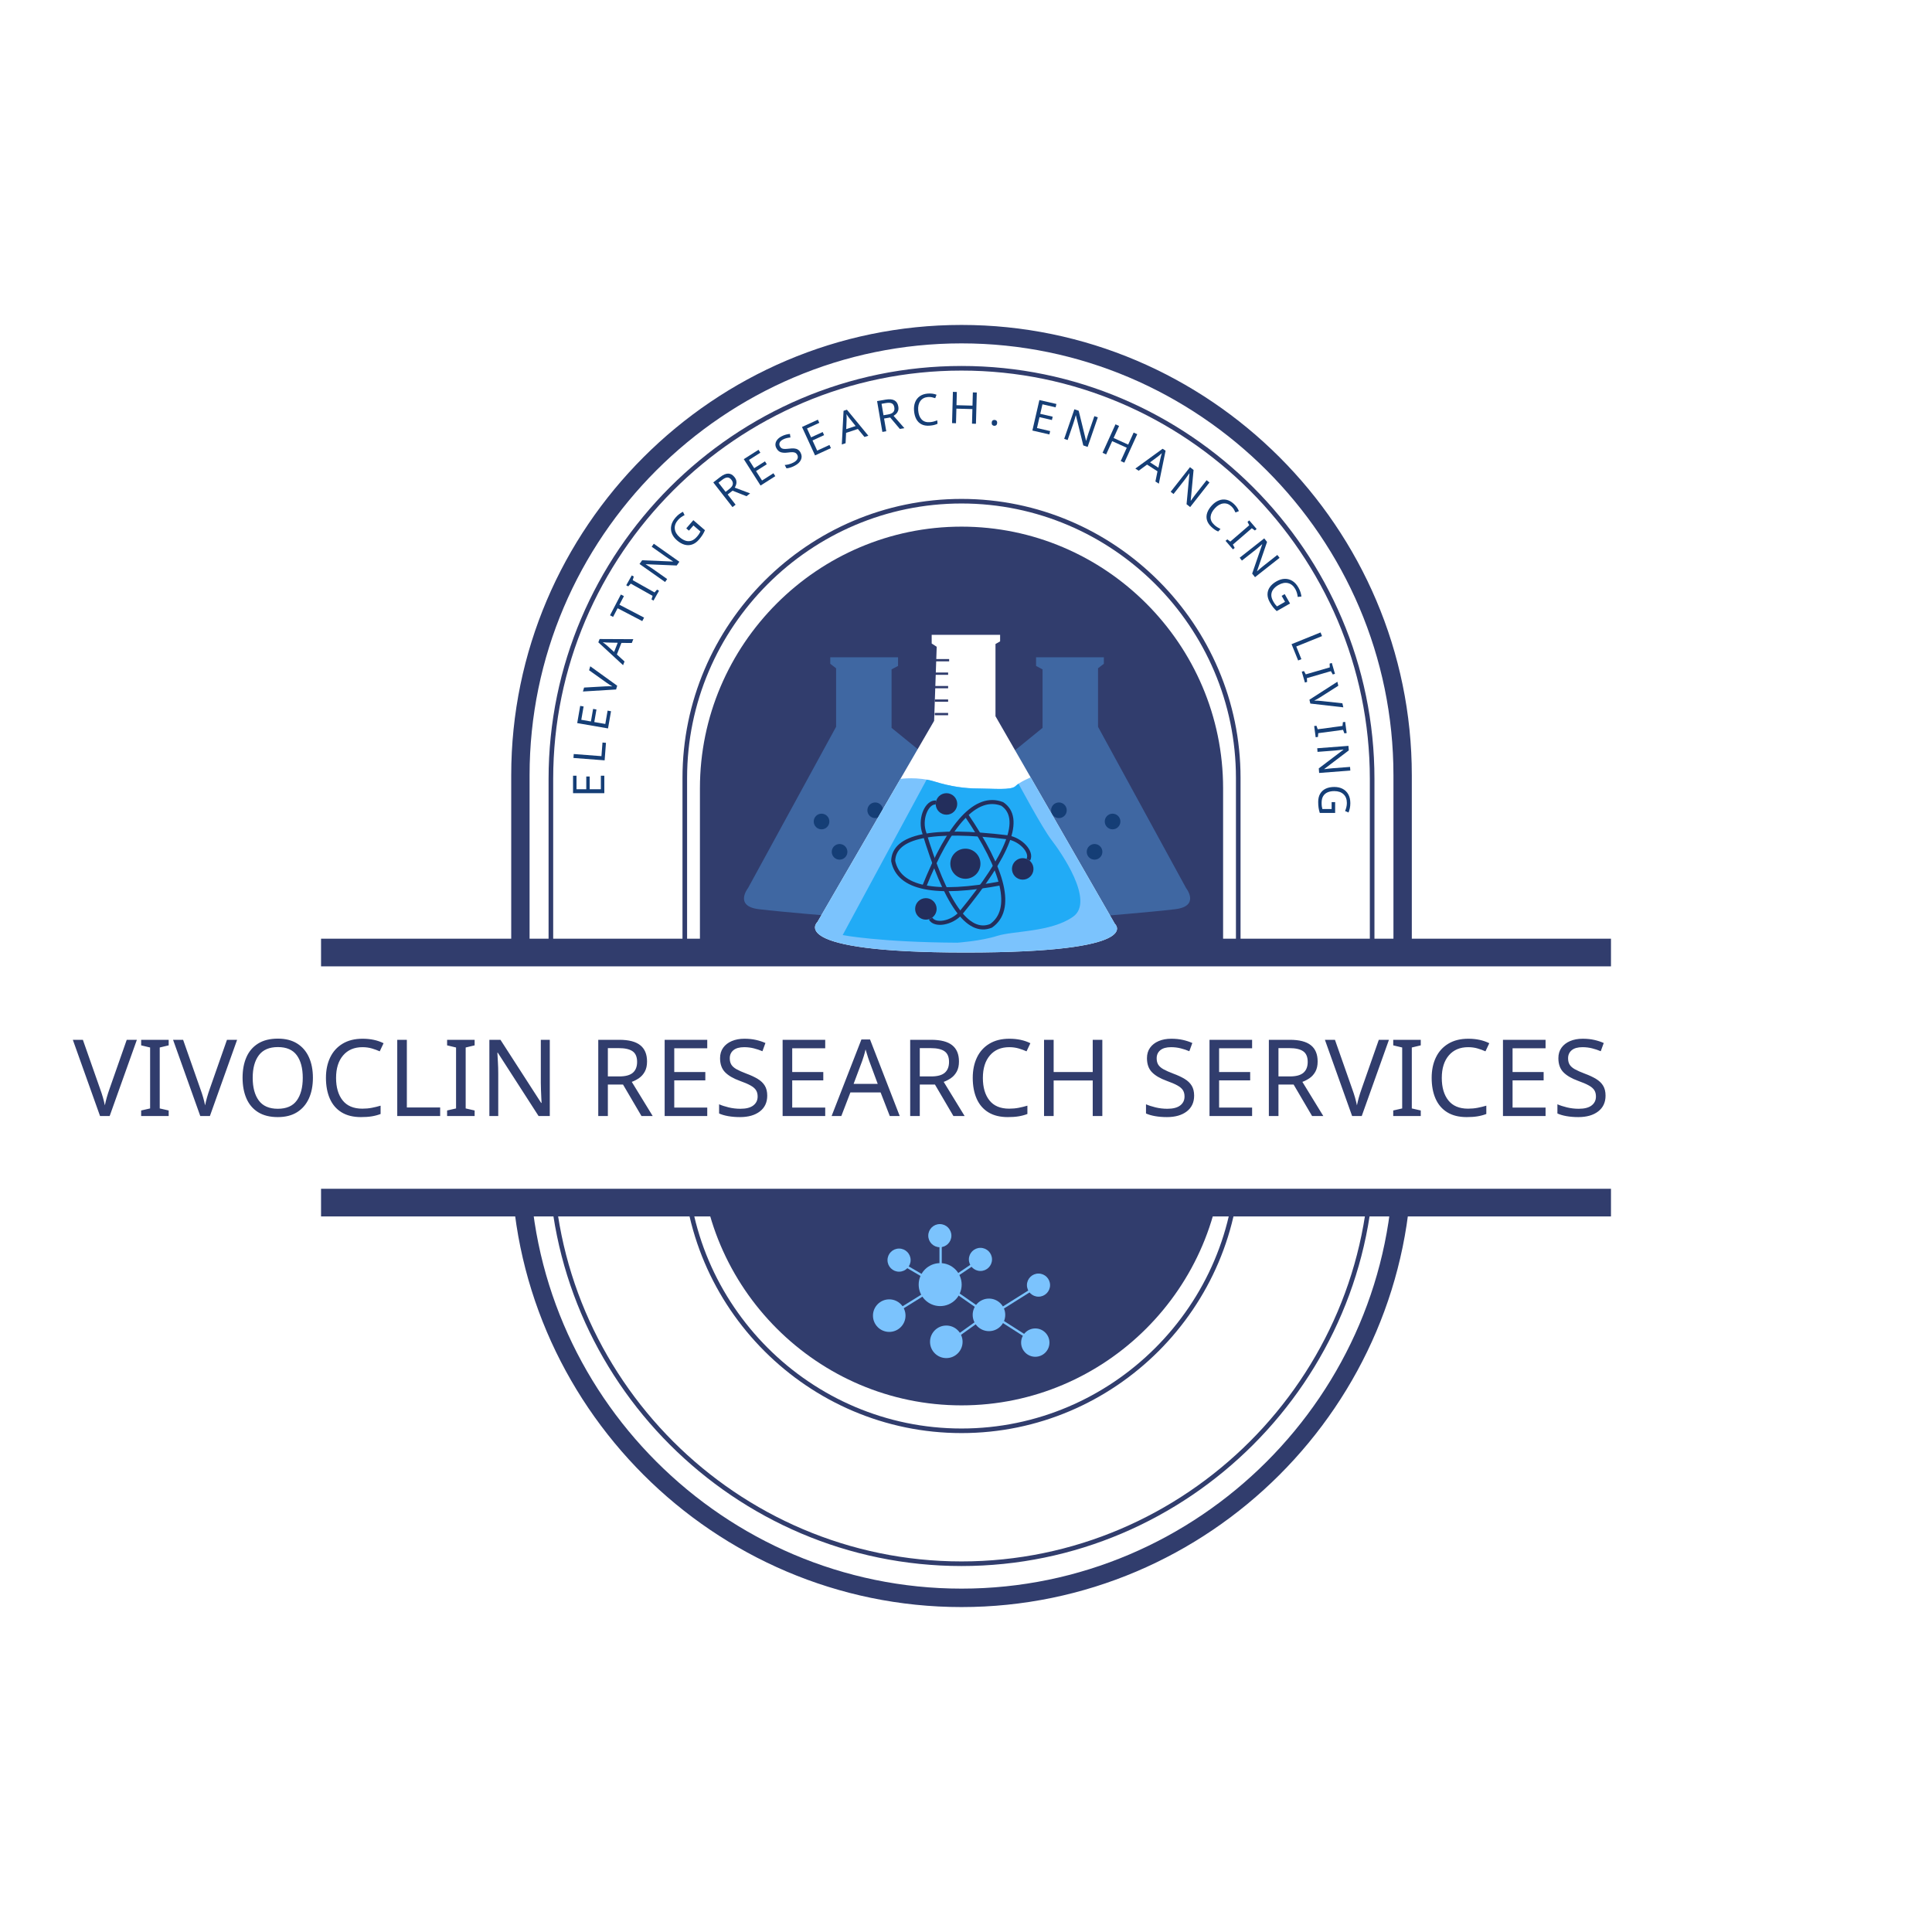
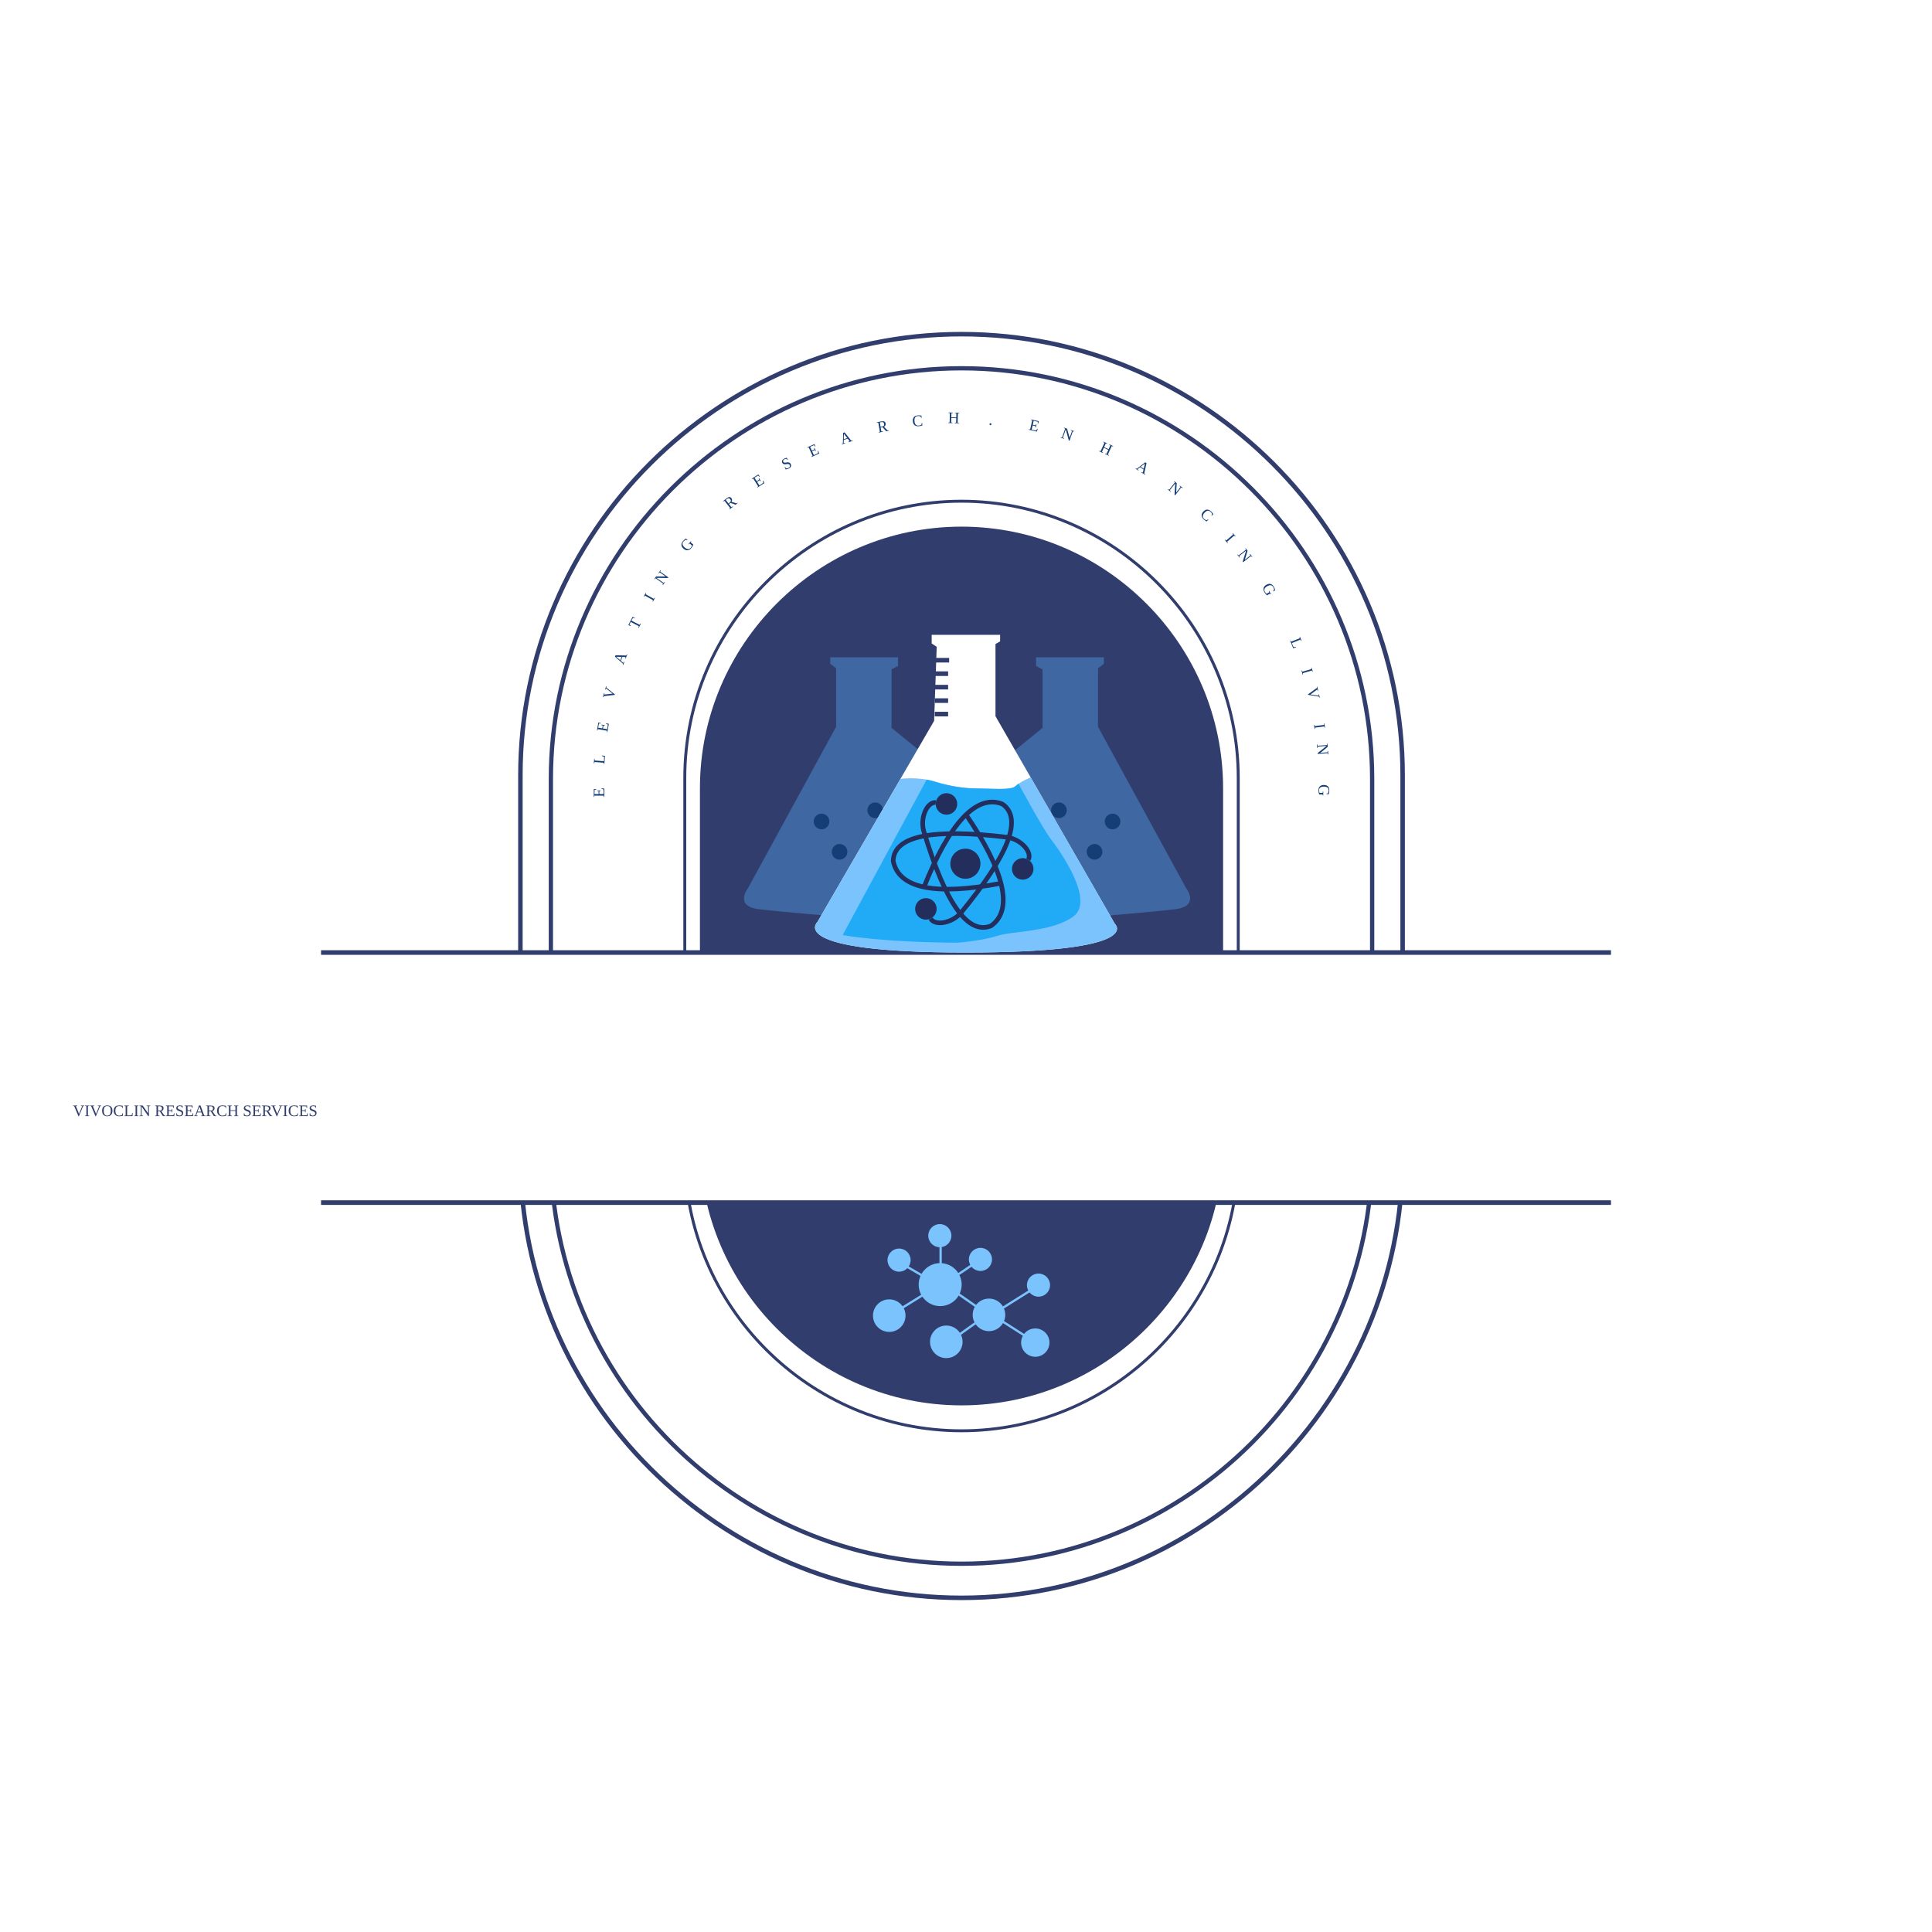
<svg xmlns="http://www.w3.org/2000/svg" version="1.1" width="1440" height="1440" viewBox="0 0 1440 1440">
  <g>
-     <path transform="matrix(1,0,0,-1,0,1440)" d="M0 1440H1440V0H0Z" fill="#ffffff" fill-rule="evenodd" />
-     <path transform="matrix(3.34996,0,0,-3.36385,0,1440)" stroke-width="4.085" stroke-linecap="butt" stroke-miterlimit="22.926" stroke-linejoin="miter" fill="none" stroke="#313d6d" d="M213.93 354.04V354.04C267.909 354.04 312.075 310.058 312.075 256.301V171.78C312.075 118.023 267.909 74.04 213.93 74.04 159.95 74.04 115.785 118.023 115.785 171.78V256.301C115.785 310.058 159.95 354.04 213.93 354.04Z" />
-     <path transform="matrix(3.18343,0,0,-3.18221,0,1440)" stroke-width="1.08" stroke-linecap="butt" stroke-miterlimit="22.926" stroke-linejoin="miter" fill="none" stroke="#313d6d" d="M225.121 366.258V366.258C277.999 366.258 321.263 322.978 321.263 270.079V182.436C321.263 129.538 277.999 86.257 225.121 86.257 172.243 86.257 128.979 129.538 128.979 182.436V270.079C128.979 322.978 172.243 366.258 225.121 366.258Z" />
-     <path transform="matrix(0,2.17757,2.1891,0,0,1440)" stroke-width="1.569" stroke-linecap="butt" stroke-miterlimit="22.926" stroke-linejoin="miter" fill="none" stroke="#313d6d" d="M-489.735 327.376V327.376C-489.735 379.196-447.111 421.595-395.017 421.595H-266.27C-214.175 421.595-171.552 379.196-171.552 327.376-171.552 275.555-214.175 233.157-266.27 233.157H-395.017C-447.111 233.157-489.735 275.555-489.735 327.376Z" />
-     <path transform="matrix(1,0,0,-1,0,1440)" d="M716.657 1047.477V1047.477C823.89 1047.477 911.626 959.742 911.626 852.508V587.492C911.626 480.258 823.89 392.522 716.657 392.522 609.423 392.522 521.687 480.258 521.687 587.492V852.508C521.687 959.742 609.423 1047.477 716.657 1047.477" fill="#313d6d" fill-rule="evenodd" />
-     <path transform="matrix(1,0,0,-1,0,1440)" d="M239.29 730.043H1200.725V543.649H239.29Z" fill="#ffffff" fill-rule="evenodd" />
-     <path transform="matrix(3.4356,0,0,-3.4356,0,1440)" stroke-width="6" stroke-linecap="butt" stroke-miterlimit="22.926" stroke-linejoin="miter" fill="none" stroke="#313d6d" d="M69.65 212.494H349.495" />
-     <path transform="matrix(3.4356,0,0,-3.4356,0,1440)" stroke-width="6" stroke-linecap="butt" stroke-miterlimit="22.926" stroke-linejoin="miter" fill="none" stroke="#313d6d" d="M69.65 158.24H349.495" />
-     <path transform="matrix(1,0,0,-1,0,1440)" d="M623.176 898.289 557.571 778.142C557.571 778.142 546.802 764.562 565.719 762.322 584.637 760.082 621.725 757.096 621.725 757.096L701.637 867.294 664.524 897.485V941.086L669.351 943.66V950.095H618.831V945.269L623.176 941.89Z" fill="#3f67a2" fill-rule="evenodd" />
-     <path transform="matrix(1,0,0,-1,0,1440)" d="M612.332 833.532C615.552 833.532 618.163 830.921 618.163 827.7 618.163 824.48 615.552 821.869 612.332 821.869 609.111 821.869 606.5 824.48 606.5 827.7 606.5 830.921 609.111 833.532 612.332 833.532" fill="#153e76" fill-rule="evenodd" />
-     <path transform="matrix(1,0,0,-1,0,1440)" d="M625.764 810.925C628.985 810.925 631.596 808.314 631.596 805.094 631.596 801.873 628.985 799.262 625.764 799.262 622.544 799.262 619.933 801.873 619.933 805.094 619.933 808.314 622.544 810.925 625.764 810.925" fill="#153e76" fill-rule="evenodd" />
-     <path transform="matrix(1,0,0,-1,0,1440)" d="M652.324 841.897C655.545 841.897 658.156 839.286 658.156 836.066 658.156 832.845 655.545 830.234 652.324 830.234 649.104 830.234 646.493 832.845 646.493 836.066 646.493 839.286 649.104 841.897 652.324 841.897" fill="#153e76" fill-rule="evenodd" />
-     <path transform="matrix(1,0,0,-1,0,1440)" d="M818.404 898.289 884.008 778.142C884.008 778.142 894.777 764.562 875.86 762.322 856.943 760.082 819.855 757.096 819.855 757.096L739.943 867.294 777.055 897.485V941.086L772.228 943.66V950.095H822.748V945.269L818.404 941.89Z" fill="#3f67a2" fill-rule="evenodd" />
-     <path transform="matrix(1,0,0,-1,0,1440)" d="M829.247 833.532C826.027 833.532 823.416 830.921 823.416 827.7 823.416 824.48 826.027 821.869 829.247 821.869 832.468 821.869 835.079 824.48 835.079 827.7 835.079 830.921 832.468 833.532 829.247 833.532" fill="#153e76" fill-rule="evenodd" />
-     <path transform="matrix(1,0,0,-1,0,1440)" d="M815.815 810.925C812.594 810.925 809.984 808.314 809.984 805.094 809.984 801.873 812.594 799.262 815.815 799.262 819.035 799.262 821.646 801.873 821.646 805.094 821.646 808.314 819.035 810.925 815.815 810.925" fill="#153e76" fill-rule="evenodd" />
-     <path transform="matrix(1,0,0,-1,0,1440)" d="M789.255 841.897C786.034 841.897 783.423 839.286 783.423 836.066 783.423 832.845 786.034 830.234 789.255 830.234 792.475 830.234 795.086 832.845 795.086 836.066 795.086 839.286 792.475 841.897 789.255 841.897" fill="#153e76" fill-rule="evenodd" />
-     <path transform="matrix(1,0,0,-1,0,1440)" d="M694.419 966.829H745.422V961.969L741.978 959.98V906.169L830.909 751.51C830.909 751.51 854.976 730.043 719.594 730.043 584.211 730.043 609.282 752.848 609.282 752.848L696.236 902.721 698.166 957.947 694.429 960.365Z" fill="#ffffff" fill-rule="evenodd" />
-     <path transform="matrix(1,0,0,-1,0,1440)" d="M768.201 860.566 830.909 751.51C830.909 751.51 854.976 730.043 719.594 730.043 584.211 730.043 609.282 752.848 609.282 752.848L671.139 859.465C671.139 859.465 684.178 861.315 696.388 857.535 708.599 853.754 719.066 852.301 729.533 852.301 740 852.301 753.664 850.847 756.863 854.045 760.061 857.244 768.201 860.566 768.201 860.566" fill="#7bc3fd" fill-rule="evenodd" />
-     <path transform="matrix(3.4356,0,0,-3.4356,0,1440)" stroke-width=".5" stroke-linecap="butt" stroke-miterlimit="22.926" stroke-linejoin="miter" fill="none" stroke="#313d6d" d="M203.018 275.912H205.916" />
-     <path transform="matrix(3.4356,0,0,-3.4356,0,1440)" stroke-width=".5" stroke-linecap="butt" stroke-miterlimit="22.926" stroke-linejoin="miter" fill="none" stroke="#313d6d" d="M202.794 272.99H205.692" />
-     <path transform="matrix(3.4356,0,0,-3.4356,0,1440)" stroke-width=".5" stroke-linecap="butt" stroke-miterlimit="22.926" stroke-linejoin="miter" fill="none" stroke="#313d6d" d="M202.794 270.068H205.692" />
-     <path transform="matrix(3.4356,0,0,-3.4356,0,1440)" stroke-width=".5" stroke-linecap="butt" stroke-miterlimit="22.926" stroke-linejoin="miter" fill="none" stroke="#313d6d" d="M202.794 267.146H205.692" />
-     <path transform="matrix(1,0,0,-1,0,1440)" d="M759.149 855.871C759.181 855.892 776.793 822.904 783.703 813.964 790.611 805.024 816.274 768.366 799.824 756.744 783.372 745.122 755.407 746.313 743.233 742.439 731.061 738.565 713.621 737.373 713.621 737.373 656.043 737.671 628.077 743.035 628.077 743.035L690.653 858.925C692.555 858.579 694.482 858.125 696.388 857.535 708.599 853.755 719.066 852.301 729.533 852.301 740 852.301 753.664 850.847 756.863 854.045 757.467 854.65 758.25 855.26 759.149 855.871" fill="#21abf6" fill-rule="evenodd" />
-     <path transform="matrix(3.4356,0,0,-3.4356,0,1440)" stroke-width=".5" stroke-linecap="butt" stroke-miterlimit="22.926" stroke-linejoin="miter" fill="none" stroke="#313d6d" d="M202.794 264.223H205.692" />
-     <path transform="matrix(3.4356,0,0,-3.4356,0,1440)" stroke-width=".873" stroke-linecap="butt" stroke-miterlimit="22.926" stroke-linejoin="miter" fill="none" stroke="#232e5c" d="M200.457 226.701C205.937 240.432 211.754 246.918 217.434 244.723 221.926 241.696 218.926 233.809 208.435 221.063 206.431 218.798 202.784 218.239 201.897 219.863" />
-     <path transform="matrix(1,0,0,-1,0,1440)" d="M690.102 770.578C694.531 770.578 698.121 766.988 698.121 762.559 698.121 758.13 694.531 754.54 690.102 754.54 685.673 754.54 682.083 758.13 682.083 762.559 682.083 766.988 685.673 770.578 690.102 770.578" fill="#232e5c" fill-rule="evenodd" />
-     <path transform="matrix(-1.84832,-2.89604,-2.89604,1.84832,0,1440)" stroke-width=".873" stroke-linecap="butt" stroke-miterlimit="22.926" stroke-linejoin="miter" fill="none" stroke="#232e5c" d="M74.874-305.651C80.354-291.92 85.933-286.151 91.613-288.346 96.105-291.372 93.105-299.259 82.614-312.006 80.61-314.271 76.963-314.829 76.076-313.206" />
-     <path transform="matrix(1,0,0,-1,0,1440)" d="M755.517 788.056C753.135 791.789 754.229 796.747 757.963 799.129 761.696 801.512 766.653 800.418 769.036 796.684 771.419 792.951 770.324 787.993 766.591 785.61 762.857 783.228 757.9 784.322 755.517 788.056" fill="#232e5c" fill-rule="evenodd" />
-     <path transform="matrix(-1.91496,2.85241,2.85241,1.91496,0,1440)" stroke-width=".873" stroke-linecap="butt" stroke-miterlimit="22.926" stroke-linejoin="miter" fill="none" stroke="#232e5c" d="M-318.137 38.741C-312.657 52.472-306.749 59.03-301.07 56.836-296.577 53.809-299.577 45.922-310.068 33.175-312.072 30.91-315.719 30.352-316.606 31.976" />
-     <path transform="matrix(1,0,0,-1,0,1440)" d="M712.101 836.311C709.633 832.633 704.652 831.654 700.974 834.123 697.297 836.591 696.317 841.573 698.786 845.25 701.255 848.927 706.236 849.907 709.913 847.438 713.591 844.969 714.57 839.988 712.101 836.311" fill="#232e5c" fill-rule="evenodd" />
-     <path transform="matrix(1,0,0,-1,0,1440)" d="M719.554 807.45C725.749 807.45 730.771 802.427 730.771 796.233 730.771 790.038 725.749 785.015 719.554 785.015 713.359 785.015 708.337 790.038 708.337 796.233 708.337 802.427 713.359 807.45 719.554 807.45" fill="#232e5c" fill-rule="evenodd" />
-     <text fill="#313d6d" xml:space="preserve" transform="matrix(1 0 -0 1 0 1440)" font-size="79.565" font-family="BerlinSansFB">
+     <path transform="matrix(1,0,0,-1,0,1440)" d="M0 1440H1440V0H0Z" fill="#ffffff" fillRule="evenodd" />
+     <path transform="matrix(3.34996,0,0,-3.36385,0,1440)" strokeWidth="4.085" strokeLinecap="butt" strokeMiterlimit="22.926" strokeLinejoin="miter" fill="none" stroke="#313d6d" d="M213.93 354.04V354.04C267.909 354.04 312.075 310.058 312.075 256.301V171.78C312.075 118.023 267.909 74.04 213.93 74.04 159.95 74.04 115.785 118.023 115.785 171.78V256.301C115.785 310.058 159.95 354.04 213.93 354.04Z" />
+     <path transform="matrix(3.18343,0,0,-3.18221,0,1440)" strokeWidth="1.08" strokeLinecap="butt" strokeMiterlimit="22.926" strokeLinejoin="miter" fill="none" stroke="#313d6d" d="M225.121 366.258V366.258C277.999 366.258 321.263 322.978 321.263 270.079V182.436C321.263 129.538 277.999 86.257 225.121 86.257 172.243 86.257 128.979 129.538 128.979 182.436V270.079C128.979 322.978 172.243 366.258 225.121 366.258Z" />
+     <path transform="matrix(0,2.17757,2.1891,0,0,1440)" strokeWidth="1.569" strokeLinecap="butt" strokeMiterlimit="22.926" strokeLinejoin="miter" fill="none" stroke="#313d6d" d="M-489.735 327.376V327.376C-489.735 379.196-447.111 421.595-395.017 421.595H-266.27C-214.175 421.595-171.552 379.196-171.552 327.376-171.552 275.555-214.175 233.157-266.27 233.157H-395.017C-447.111 233.157-489.735 275.555-489.735 327.376Z" />
+     <path transform="matrix(1,0,0,-1,0,1440)" d="M716.657 1047.477V1047.477C823.89 1047.477 911.626 959.742 911.626 852.508V587.492C911.626 480.258 823.89 392.522 716.657 392.522 609.423 392.522 521.687 480.258 521.687 587.492V852.508C521.687 959.742 609.423 1047.477 716.657 1047.477" fill="#313d6d" fillRule="evenodd" />
+     <path transform="matrix(1,0,0,-1,0,1440)" d="M239.29 730.043H1200.725V543.649H239.29Z" fill="#ffffff" fillRule="evenodd" />
+     <path transform="matrix(3.4356,0,0,-3.4356,0,1440)" strokeWidth="6" strokeLinecap="butt" strokeMiterlimit="22.926" strokeLinejoin="miter" fill="none" stroke="#313d6d" d="M69.65 212.494H349.495" />
+     <path transform="matrix(3.4356,0,0,-3.4356,0,1440)" strokeWidth="6" strokeLinecap="butt" strokeMiterlimit="22.926" strokeLinejoin="miter" fill="none" stroke="#313d6d" d="M69.65 158.24H349.495" />
+     <path transform="matrix(1,0,0,-1,0,1440)" d="M623.176 898.289 557.571 778.142C557.571 778.142 546.802 764.562 565.719 762.322 584.637 760.082 621.725 757.096 621.725 757.096L701.637 867.294 664.524 897.485V941.086L669.351 943.66V950.095H618.831V945.269L623.176 941.89Z" fill="#3f67a2" fillRule="evenodd" />
+     <path transform="matrix(1,0,0,-1,0,1440)" d="M612.332 833.532C615.552 833.532 618.163 830.921 618.163 827.7 618.163 824.48 615.552 821.869 612.332 821.869 609.111 821.869 606.5 824.48 606.5 827.7 606.5 830.921 609.111 833.532 612.332 833.532" fill="#153e76" fillRule="evenodd" />
+     <path transform="matrix(1,0,0,-1,0,1440)" d="M625.764 810.925C628.985 810.925 631.596 808.314 631.596 805.094 631.596 801.873 628.985 799.262 625.764 799.262 622.544 799.262 619.933 801.873 619.933 805.094 619.933 808.314 622.544 810.925 625.764 810.925" fill="#153e76" fillRule="evenodd" />
+     <path transform="matrix(1,0,0,-1,0,1440)" d="M652.324 841.897C655.545 841.897 658.156 839.286 658.156 836.066 658.156 832.845 655.545 830.234 652.324 830.234 649.104 830.234 646.493 832.845 646.493 836.066 646.493 839.286 649.104 841.897 652.324 841.897" fill="#153e76" fillRule="evenodd" />
+     <path transform="matrix(1,0,0,-1,0,1440)" d="M818.404 898.289 884.008 778.142C884.008 778.142 894.777 764.562 875.86 762.322 856.943 760.082 819.855 757.096 819.855 757.096L739.943 867.294 777.055 897.485V941.086L772.228 943.66V950.095H822.748V945.269L818.404 941.89Z" fill="#3f67a2" fillRule="evenodd" />
+     <path transform="matrix(1,0,0,-1,0,1440)" d="M829.247 833.532C826.027 833.532 823.416 830.921 823.416 827.7 823.416 824.48 826.027 821.869 829.247 821.869 832.468 821.869 835.079 824.48 835.079 827.7 835.079 830.921 832.468 833.532 829.247 833.532" fill="#153e76" fillRule="evenodd" />
+     <path transform="matrix(1,0,0,-1,0,1440)" d="M815.815 810.925C812.594 810.925 809.984 808.314 809.984 805.094 809.984 801.873 812.594 799.262 815.815 799.262 819.035 799.262 821.646 801.873 821.646 805.094 821.646 808.314 819.035 810.925 815.815 810.925" fill="#153e76" fillRule="evenodd" />
+     <path transform="matrix(1,0,0,-1,0,1440)" d="M789.255 841.897C786.034 841.897 783.423 839.286 783.423 836.066 783.423 832.845 786.034 830.234 789.255 830.234 792.475 830.234 795.086 832.845 795.086 836.066 795.086 839.286 792.475 841.897 789.255 841.897" fill="#153e76" fillRule="evenodd" />
+     <path transform="matrix(1,0,0,-1,0,1440)" d="M694.419 966.829H745.422V961.969L741.978 959.98V906.169L830.909 751.51C830.909 751.51 854.976 730.043 719.594 730.043 584.211 730.043 609.282 752.848 609.282 752.848L696.236 902.721 698.166 957.947 694.429 960.365Z" fill="#ffffff" fillRule="evenodd" />
+     <path transform="matrix(1,0,0,-1,0,1440)" d="M768.201 860.566 830.909 751.51C830.909 751.51 854.976 730.043 719.594 730.043 584.211 730.043 609.282 752.848 609.282 752.848L671.139 859.465C671.139 859.465 684.178 861.315 696.388 857.535 708.599 853.754 719.066 852.301 729.533 852.301 740 852.301 753.664 850.847 756.863 854.045 760.061 857.244 768.201 860.566 768.201 860.566" fill="#7bc3fd" fillRule="evenodd" />
+     <path transform="matrix(3.4356,0,0,-3.4356,0,1440)" strokeWidth=".5" strokeLinecap="butt" strokeMiterlimit="22.926" strokeLinejoin="miter" fill="none" stroke="#313d6d" d="M203.018 275.912H205.916" />
+     <path transform="matrix(3.4356,0,0,-3.4356,0,1440)" strokeWidth=".5" strokeLinecap="butt" strokeMiterlimit="22.926" strokeLinejoin="miter" fill="none" stroke="#313d6d" d="M202.794 272.99H205.692" />
+     <path transform="matrix(3.4356,0,0,-3.4356,0,1440)" strokeWidth=".5" strokeLinecap="butt" strokeMiterlimit="22.926" strokeLinejoin="miter" fill="none" stroke="#313d6d" d="M202.794 270.068H205.692" />
+     <path transform="matrix(3.4356,0,0,-3.4356,0,1440)" strokeWidth=".5" strokeLinecap="butt" strokeMiterlimit="22.926" strokeLinejoin="miter" fill="none" stroke="#313d6d" d="M202.794 267.146H205.692" />
+     <path transform="matrix(1,0,0,-1,0,1440)" d="M759.149 855.871C759.181 855.892 776.793 822.904 783.703 813.964 790.611 805.024 816.274 768.366 799.824 756.744 783.372 745.122 755.407 746.313 743.233 742.439 731.061 738.565 713.621 737.373 713.621 737.373 656.043 737.671 628.077 743.035 628.077 743.035L690.653 858.925C692.555 858.579 694.482 858.125 696.388 857.535 708.599 853.755 719.066 852.301 729.533 852.301 740 852.301 753.664 850.847 756.863 854.045 757.467 854.65 758.25 855.26 759.149 855.871" fill="#21abf6" fillRule="evenodd" />
+     <path transform="matrix(3.4356,0,0,-3.4356,0,1440)" strokeWidth=".5" strokeLinecap="butt" strokeMiterlimit="22.926" strokeLinejoin="miter" fill="none" stroke="#313d6d" d="M202.794 264.223H205.692" />
+     <path transform="matrix(3.4356,0,0,-3.4356,0,1440)" strokeWidth=".873" strokeLinecap="butt" strokeMiterlimit="22.926" strokeLinejoin="miter" fill="none" stroke="#232e5c" d="M200.457 226.701C205.937 240.432 211.754 246.918 217.434 244.723 221.926 241.696 218.926 233.809 208.435 221.063 206.431 218.798 202.784 218.239 201.897 219.863" />
+     <path transform="matrix(1,0,0,-1,0,1440)" d="M690.102 770.578C694.531 770.578 698.121 766.988 698.121 762.559 698.121 758.13 694.531 754.54 690.102 754.54 685.673 754.54 682.083 758.13 682.083 762.559 682.083 766.988 685.673 770.578 690.102 770.578" fill="#232e5c" fillRule="evenodd" />
+     <path transform="matrix(-1.84832,-2.89604,-2.89604,1.84832,0,1440)" strokeWidth=".873" strokeLinecap="butt" strokeMiterlimit="22.926" strokeLinejoin="miter" fill="none" stroke="#232e5c" d="M74.874-305.651C80.354-291.92 85.933-286.151 91.613-288.346 96.105-291.372 93.105-299.259 82.614-312.006 80.61-314.271 76.963-314.829 76.076-313.206" />
+     <path transform="matrix(1,0,0,-1,0,1440)" d="M755.517 788.056C753.135 791.789 754.229 796.747 757.963 799.129 761.696 801.512 766.653 800.418 769.036 796.684 771.419 792.951 770.324 787.993 766.591 785.61 762.857 783.228 757.9 784.322 755.517 788.056" fill="#232e5c" fillRule="evenodd" />
+     <path transform="matrix(-1.91496,2.85241,2.85241,1.91496,0,1440)" strokeWidth=".873" strokeLinecap="butt" strokeMiterlimit="22.926" strokeLinejoin="miter" fill="none" stroke="#232e5c" d="M-318.137 38.741C-312.657 52.472-306.749 59.03-301.07 56.836-296.577 53.809-299.577 45.922-310.068 33.175-312.072 30.91-315.719 30.352-316.606 31.976" />
+     <path transform="matrix(1,0,0,-1,0,1440)" d="M712.101 836.311C709.633 832.633 704.652 831.654 700.974 834.123 697.297 836.591 696.317 841.573 698.786 845.25 701.255 848.927 706.236 849.907 709.913 847.438 713.591 844.969 714.57 839.988 712.101 836.311" fill="#232e5c" fillRule="evenodd" />
+     <path transform="matrix(1,0,0,-1,0,1440)" d="M719.554 807.45C725.749 807.45 730.771 802.427 730.771 796.233 730.771 790.038 725.749 785.015 719.554 785.015 713.359 785.015 708.337 790.038 708.337 796.233 708.337 802.427 713.359 807.45 719.554 807.45" fill="#232e5c" fillRule="evenodd" />
+     <text fill="#313d6d" xml:space="preserve" transform="matrix(1 0 -0 1 0 1440)" fontSize="79.565" fontFamily="BerlinSansFB">
      <tspan y="-608.179" x="54.284 112.975 141.246 199.937 267.062 323.658 374.234 402.504 459.632 508.281 564.983 617.229 663.8 716.047 777.92 834.622 891.218 948.187 996.836 1043.407 1095.653 1152.355 1211.046 1239.317 1295.913 1348.159">VIVOCLIN RESEARCH SERVICES</tspan>
    </text>
-     <text fill="#153e76" xml:space="preserve" transform="matrix(.9996327 .02710089 -.02710089 .9996327 0 1440)" font-size="32.639" font-family="BerlinSansFB">
+     <text fill="#153e76" xml:space="preserve" transform="matrix(.9996327 .02710089 -.02710089 .9996327 0 1440)" fontSize="32.639" fontFamily="BerlinSansFB">
      <tspan y="-1143.442" x="675.694">H</tspan>
    </text>
-     <text fill="#153e76" xml:space="preserve" transform="matrix(.9970775 .07639827 -.07639827 .9970775 0 1440)" font-size="32.641" font-family="BerlinSansFB">
+     <text fill="#153e76" xml:space="preserve" transform="matrix(.9970775 .07639827 -.07639827 .9970775 0 1440)" fontSize="32.641" fontFamily="BerlinSansFB">
      <tspan y="-1176.404" x="648.719">.</tspan>
    </text>
-     <text fill="#153e76" xml:space="preserve" transform="matrix(.9912358 .1321048 -.1321048 .9912358 0 1440)" font-size="32.639" font-family="BerlinSansFB">
+     <text fill="#153e76" xml:space="preserve" transform="matrix(.9912358 .1321048 -.1321048 .9912358 0 1440)" fontSize="32.639" fontFamily="BerlinSansFB">
      <tspan y="-1211.159" x="588.872"> </tspan>
    </text>
-     <text fill="#153e76" xml:space="preserve" transform="matrix(.9970775 -.07639827 .07639827 .9970775 0 1440)" font-size="32.641" font-family="BerlinSansFB">
+     <text fill="#153e76" xml:space="preserve" transform="matrix(.9970775 -.07639827 .07639827 .9970775 0 1440)" fontSize="32.641" fontFamily="BerlinSansFB">
      <tspan y="-1066.855" x="763.923">C</tspan>
    </text>
-     <text fill="#153e76" xml:space="preserve" transform="matrix(.9745192 .2243044 -.2243044 .9745192 0 1440)" font-size="32.639" font-family="BerlinSansFB">
+     <text fill="#153e76" xml:space="preserve" transform="matrix(.9745192 .2243044 -.2243044 .9745192 0 1440)" fontSize="32.639" fontFamily="BerlinSansFB">
      <tspan y="-1263.182" x="495.673">E</tspan>
    </text>
-     <text fill="#153e76" xml:space="preserve" transform="matrix(.9856157 -.1690027 .1690027 .9856157 0 1440)" font-size="32.639" font-family="BerlinSansFB">
+     <text fill="#153e76" xml:space="preserve" transform="matrix(.9856157 -.1690027 .1690027 .9856157 0 1440)" fontSize="32.639" fontFamily="BerlinSansFB">
      <tspan y="-990.835" x="833.993">R</tspan>
    </text>
-     <text fill="#153e76" xml:space="preserve" transform="matrix(.9454039 .3259013 -.3259013 .9454039 0 1440)" font-size="32.64" font-family="BerlinSansFB">
+     <text fill="#153e76" xml:space="preserve" transform="matrix(.9454039 .3259013 -.3259013 .9454039 0 1440)" fontSize="32.64" fontFamily="BerlinSansFB">
      <tspan y="-1310.647" x="384.017">N</tspan>
    </text>
-     <text fill="#153e76" xml:space="preserve" transform="matrix(.9494902 -.3137967 .3137967 .9494902 0 1440)" font-size="32.64" font-family="BerlinSansFB">
+     <text fill="#153e76" xml:space="preserve" transform="matrix(.9494902 -.3137967 .3137967 .9494902 0 1440)" fontSize="32.64" fontFamily="BerlinSansFB">
      <tspan y="-855.829" x="943.654">A</tspan>
    </text>
-     <text fill="#153e76" xml:space="preserve" transform="matrix(.9105959 .4132981 -.4132981 .9105959 0 1440)" font-size="32.64" font-family="BerlinSansFB">
+     <text fill="#153e76" xml:space="preserve" transform="matrix(.9105959 .4132981 -.4132981 .9105959 0 1440)" fontSize="32.64" fontFamily="BerlinSansFB">
      <tspan y="-1343.58" x="289.471">H</tspan>
    </text>
-     <text fill="#153e76" xml:space="preserve" transform="matrix(.90885 -.417123 .417123 .90885 0 1440)" font-size="32.638" font-family="BerlinSansFB">
+     <text fill="#153e76" xml:space="preserve" transform="matrix(.90885 -.417123 .417123 .90885 0 1440)" fontSize="32.638" fontFamily="BerlinSansFB">
      <tspan y="-746.862" x="1008.014">E</tspan>
    </text>
-     <text fill="#153e76" xml:space="preserve" transform="matrix(.8409705 .541081 -.541081 .8409705 0 1440)" font-size="32.641" font-family="BerlinSansFB">
+     <text fill="#153e76" xml:space="preserve" transform="matrix(.8409705 .541081 -.541081 .8409705 0 1440)" fontSize="32.641" fontFamily="BerlinSansFB">
      <tspan y="-1375.173" x="121.452">A</tspan>
    </text>
-     <text fill="#153e76" xml:space="preserve" transform="matrix(.8866776 -.4623883 .4623883 .8866776 0 1440)" font-size="32.641" font-family="BerlinSansFB">
+     <text fill="#153e76" xml:space="preserve" transform="matrix(.8866776 -.4623883 .4623883 .8866776 0 1440)" fontSize="32.641" fontFamily="BerlinSansFB">
      <tspan y="-695.467" x="1022.525">S</tspan>
    </text>
-     <text fill="#153e76" xml:space="preserve" transform="matrix(.8439455 -.5364289 .5364289 .8439455 0 1440)" font-size="32.638" font-family="BerlinSansFB">
+     <text fill="#153e76" xml:space="preserve" transform="matrix(.8439455 -.5364289 .5364289 .8439455 0 1440)" fontSize="32.638" fontFamily="BerlinSansFB">
      <tspan y="-605.773" x="1053.567">E</tspan>
    </text>
-     <text fill="#153e76" xml:space="preserve" transform="matrix(.7864953 .6175963 -.6175963 .7864953 0 1440)" font-size="32.64" font-family="BerlinSansFB">
+     <text fill="#153e76" xml:space="preserve" transform="matrix(.7864953 .6175963 -.6175963 .7864953 0 1440)" fontSize="32.64" fontFamily="BerlinSansFB">
      <tspan y="-1383.163" x="20.123">N</tspan>
    </text>
-     <text fill="#153e76" xml:space="preserve" transform="matrix(.7892176 -.6141136 .6141136 .7892176 0 1440)" font-size="32.639" font-family="BerlinSansFB">
+     <text fill="#153e76" xml:space="preserve" transform="matrix(.7892176 -.6141136 .6141136 .7892176 0 1440)" fontSize="32.639" fontFamily="BerlinSansFB">
      <tspan y="-502.893" x="1079.915">R</tspan>
    </text>
-     <text fill="#153e76" xml:space="preserve" transform="matrix(.7306029 .6828027 -.6828027 .7306029 0 1440)" font-size="32.64" font-family="BerlinSansFB">
+     <text fill="#153e76" xml:space="preserve" transform="matrix(.7306029 .6828027 -.6828027 .7306029 0 1440)" fontSize="32.64" fontFamily="BerlinSansFB">
      <tspan y="-1381.971" x="-68.093">C</tspan>
    </text>
-     <text fill="#153e76" xml:space="preserve" transform="matrix(.7309422 -.6824394 .6824394 .7309422 0 1440)" font-size="32.638" font-family="BerlinSansFB">
+     <text fill="#153e76" xml:space="preserve" transform="matrix(.7309422 -.6824394 .6824394 .7309422 0 1440)" fontSize="32.638" fontFamily="BerlinSansFB">
      <tspan y="-403.994" x="1097.709"> </tspan>
    </text>
-     <text fill="#153e76" xml:space="preserve" transform="matrix(.6530286 .7573332 -.7573332 .6530286 0 1440)" font-size="32.639" font-family="BerlinSansFB">
+     <text fill="#153e76" xml:space="preserve" transform="matrix(.6530286 .7573332 -.7573332 .6530286 0 1440)" fontSize="32.639" fontFamily="BerlinSansFB">
      <tspan y="-1368.918" x="-190.068">I</tspan>
    </text>
-     <text fill="#153e76" xml:space="preserve" transform="matrix(.6537839 -.7566813 .7566813 .6537839 0 1440)" font-size="32.641" font-family="BerlinSansFB">
+     <text fill="#153e76" xml:space="preserve" transform="matrix(.6537839 -.7566813 .7566813 .6537839 0 1440)" fontSize="32.641" fontFamily="BerlinSansFB">
      <tspan y="-284.625" x="1112.77">G</tspan>
    </text>
-     <text fill="#153e76" xml:space="preserve" transform="matrix(.6189956 .7853944 -.7853944 .6189956 0 1440)" font-size="32.64" font-family="BerlinSansFB">
+     <text fill="#153e76" xml:space="preserve" transform="matrix(.6189956 .7853944 -.7853944 .6189956 0 1440)" fontSize="32.64" fontFamily="BerlinSansFB">
      <tspan y="-1359.724" x="-235.711">N</tspan>
    </text>
-     <text fill="#153e76" xml:space="preserve" transform="matrix(.576318 -.8172255 .8172255 .576318 0 1440)" font-size="32.639" font-family="BerlinSansFB">
+     <text fill="#153e76" xml:space="preserve" transform="matrix(.576318 -.8172255 .8172255 .576318 0 1440)" fontSize="32.639" fontFamily="BerlinSansFB">
      <tspan y="-174.784" x="1104.817">N</tspan>
    </text>
-     <text fill="#153e76" xml:space="preserve" transform="matrix(.494609 .8691157 -.8691157 .494609 0 1440)" font-size="32.639" font-family="BerlinSansFB">
+     <text fill="#153e76" xml:space="preserve" transform="matrix(.494609 .8691157 -.8691157 .494609 0 1440)" fontSize="32.639" fontFamily="BerlinSansFB">
      <tspan y="-1313.114" x="-406.342">G</tspan>
    </text>
-     <text fill="#153e76" xml:space="preserve" transform="matrix(.4901283 -.8716503 .8716503 .4901283 0 1440)" font-size="32.638" font-family="BerlinSansFB">
+     <text fill="#153e76" xml:space="preserve" transform="matrix(.4901283 -.8716503 .8716503 .4901283 0 1440)" fontSize="32.638" fontFamily="BerlinSansFB">
      <tspan y="-61.817" x="1102.408">I</tspan>
    </text>
-     <text fill="#153e76" xml:space="preserve" transform="matrix(.4623883 .8866776 -.8866776 .4623883 0 1440)" font-size="32.641" font-family="BerlinSansFB">
+     <text fill="#153e76" xml:space="preserve" transform="matrix(.4623883 .8866776 -.8866776 .4623883 0 1440)" fontSize="32.641" fontFamily="BerlinSansFB">
      <tspan y="-1298.108" x="-432.117"> </tspan>
    </text>
-     <text fill="#153e76" xml:space="preserve" transform="matrix(.4623883 -.8866776 .8866776 .4623883 0 1440)" font-size="32.641" font-family="BerlinSansFB">
+     <text fill="#153e76" xml:space="preserve" transform="matrix(.4623883 -.8866776 .8866776 .4623883 0 1440)" fontSize="32.641" fontFamily="BerlinSansFB">
      <tspan y="-27.324" x="1080.086">T</tspan>
    </text>
-     <text fill="#153e76" xml:space="preserve" transform="matrix(.374802 .9271049 -.9271049 .374802 0 1440)" font-size="32.64" font-family="BerlinSansFB">
+     <text fill="#153e76" xml:space="preserve" transform="matrix(.374802 .9271049 -.9271049 .374802 0 1440)" fontSize="32.64" fontFamily="BerlinSansFB">
      <tspan y="-1252.242" x="-532.272">L</tspan>
    </text>
-     <text fill="#153e76" xml:space="preserve" transform="matrix(.3660917 -.9305788 .9305788 .3660917 0 1440)" font-size="32.641" font-family="BerlinSansFB">
+     <text fill="#153e76" xml:space="preserve" transform="matrix(.3660917 -.9305788 .9305788 .3660917 0 1440)" fontSize="32.641" fontFamily="BerlinSansFB">
      <tspan y="86.496" x="1048.676">A</tspan>
    </text>
-     <text fill="#153e76" xml:space="preserve" transform="matrix(.2785097 .9604334 -.9604334 .2785097 0 1440)" font-size="32.639" font-family="BerlinSansFB">
+     <text fill="#153e76" xml:space="preserve" transform="matrix(.2785097 .9604334 -.9604334 .2785097 0 1440)" fontSize="32.639" fontFamily="BerlinSansFB">
      <tspan y="-1193.498" x="-633.276">I</tspan>
    </text>
-     <text fill="#153e76" xml:space="preserve" transform="matrix(.2265025 .9740106 -.9740106 .2265025 0 1440)" font-size="32.64" font-family="BerlinSansFB">
+     <text fill="#153e76" xml:space="preserve" transform="matrix(.2265025 .9740106 -.9740106 .2265025 0 1440)" fontSize="32.64" fontFamily="BerlinSansFB">
      <tspan y="-1158.646" x="-681.87">V</tspan>
    </text>
-     <text fill="#153e76" xml:space="preserve" transform="matrix(.2786019 -.9604067 .9604067 .2786019 0 1440)" font-size="32.64" font-family="BerlinSansFB">
+     <text fill="#153e76" xml:space="preserve" transform="matrix(.2786019 -.9604067 .9604067 .2786019 0 1440)" fontSize="32.64" fontFamily="BerlinSansFB">
      <tspan y="183.004" x="1009.035">V</tspan>
    </text>
-     <text fill="#153e76" xml:space="preserve" transform="matrix(.133395 .991063 -.991063 .133395 0 1440)" font-size="32.641" font-family="BerlinSansFB">
+     <text fill="#153e76" xml:space="preserve" transform="matrix(.133395 .991063 -.991063 .133395 0 1440)" fontSize="32.641" fontFamily="BerlinSansFB">
      <tspan y="-1090.651" x="-761.464">I</tspan>
    </text>
-     <text fill="#153e76" xml:space="preserve" transform="matrix(.1707039 -.9853224 .9853224 .1707039 0 1440)" font-size="32.639" font-family="BerlinSansFB">
+     <text fill="#153e76" xml:space="preserve" transform="matrix(.1707039 -.9853224 .9853224 .1707039 0 1440)" fontSize="32.639" fontFamily="BerlinSansFB">
      <tspan y="293.405" x="958.092">E</tspan>
    </text>
-     <text fill="#153e76" xml:space="preserve" transform="matrix(.07639827 .9970775 -.9970775 .07639827 0 1440)" font-size="32.641" font-family="BerlinSansFB">
+     <text fill="#153e76" xml:space="preserve" transform="matrix(.07639827 .9970775 -.9970775 .07639827 0 1440)" fontSize="32.641" fontFamily="BerlinSansFB">
      <tspan y="-1046.334" x="-807.881">N</tspan>
    </text>
-     <text fill="#153e76" xml:space="preserve" transform="matrix(.07649768 -.9970698 .9970698 .07649768 0 1440)" font-size="32.641" font-family="BerlinSansFB">
+     <text fill="#153e76" xml:space="preserve" transform="matrix(.07649768 -.9970698 .9970698 .07649768 0 1440)" fontSize="32.641" fontFamily="BerlinSansFB">
      <tspan y="382.529" x="902.023">L</tspan>
    </text>
-     <text fill="#153e76" xml:space="preserve" transform="matrix(-.0005 .9999999 -.9999999 -.0005 0 1440)" font-size="32.64" font-family="BerlinSansFB">
+     <text fill="#153e76" xml:space="preserve" transform="matrix(-.0005 .9999999 -.9999999 -.0005 0 1440)" fontSize="32.64" fontFamily="BerlinSansFB">
      <tspan y="-982.408" x="-855.921">G</tspan>
    </text>
-     <text fill="#153e76" xml:space="preserve" transform="matrix(0 -1 1 0 0 1440)" font-size="32.64" font-family="BerlinSansFB">
+     <text fill="#153e76" xml:space="preserve" transform="matrix(0 -1 1 0 0 1440)" fontSize="32.64" fontFamily="BerlinSansFB">
      <tspan y="450.425" x="845.637">E</tspan>
    </text>
-     <path transform="matrix(1,0,0,-1,0,1440)" d="M700.749 498.548C709.598 498.548 716.77 491.375 716.77 482.527 716.77 473.678 709.598 466.506 700.749 466.506 691.901 466.506 684.728 473.678 684.728 482.527 684.728 491.375 691.901 498.548 700.749 498.548" fill="#7bc3fd" fill-rule="evenodd" />
-     <path transform="matrix(1,0,0,-1,0,1440)" d="M730.768 509.928C735.529 509.928 739.389 506.069 739.389 501.308 739.389 496.547 735.529 492.687 730.768 492.687 726.007 492.687 722.147 496.547 722.147 501.308 722.147 506.069 726.007 509.928 730.768 509.928" fill="#7bc3fd" fill-rule="evenodd" />
-     <path transform="matrix(1,0,0,-1,0,1440)" d="M700.494 527.628C705.255 527.628 709.115 523.768 709.115 519.007 709.115 514.245 705.255 510.386 700.494 510.386 695.733 510.386 691.874 514.245 691.874 519.007 691.874 523.768 695.733 527.628 700.494 527.628" fill="#7bc3fd" fill-rule="evenodd" />
-     <path transform="matrix(1,0,0,-1,0,1440)" d="M670.111 509.398C674.873 509.398 678.732 505.538 678.732 500.777 678.732 496.016 674.873 492.156 670.111 492.156 665.35 492.156 661.491 496.016 661.491 500.777 661.491 505.538 665.35 509.398 670.111 509.398" fill="#7bc3fd" fill-rule="evenodd" />
-     <path transform="matrix(1,0,0,-1,0,1440)" d="M662.79 471.538C669.491 471.538 674.922 466.107 674.922 459.406 674.922 452.705 669.491 447.274 662.79 447.274 656.089 447.274 650.658 452.705 650.658 459.406 650.658 466.107 656.089 471.538 662.79 471.538" fill="#7bc3fd" fill-rule="evenodd" />
-     <path transform="matrix(1,0,0,-1,0,1440)" d="M705.32 452.017C712.02 452.017 717.452 446.586 717.452 439.885 717.452 433.184 712.02 427.752 705.32 427.752 698.619 427.752 693.187 433.184 693.187 439.885 693.187 446.586 698.619 452.017 705.32 452.017" fill="#7bc3fd" fill-rule="evenodd" />
-     <path transform="matrix(1,0,0,-1,0,1440)" d="M737.116 472.108C743.816 472.108 749.248 466.676 749.248 459.976 749.248 453.275 743.816 447.843 737.116 447.843 730.415 447.843 724.983 453.275 724.983 459.976 724.983 466.676 730.415 472.108 737.116 472.108" fill="#7bc3fd" fill-rule="evenodd" />
-     <path transform="matrix(1,0,0,-1,0,1440)" d="M771.641 449.859C777.473 449.859 782.201 445.132 782.201 439.3 782.201 433.467 777.473 428.74 771.641 428.74 765.809 428.74 761.081 433.467 761.081 439.3 761.081 445.132 765.809 449.859 771.641 449.859" fill="#7bc3fd" fill-rule="evenodd" />
-     <path transform="matrix(1,0,0,-1,0,1440)" d="M774.035 490.77C778.796 490.77 782.656 486.911 782.656 482.15 782.656 477.389 778.796 473.529 774.035 473.529 769.274 473.529 765.414 477.389 765.414 482.15 765.414 486.911 769.274 490.77 774.035 490.77" fill="#7bc3fd" fill-rule="evenodd" />
+     <path transform="matrix(1,0,0,-1,0,1440)" d="M700.749 498.548C709.598 498.548 716.77 491.375 716.77 482.527 716.77 473.678 709.598 466.506 700.749 466.506 691.901 466.506 684.728 473.678 684.728 482.527 684.728 491.375 691.901 498.548 700.749 498.548" fill="#7bc3fd" fillRule="evenodd" />
+     <path transform="matrix(1,0,0,-1,0,1440)" d="M730.768 509.928C735.529 509.928 739.389 506.069 739.389 501.308 739.389 496.547 735.529 492.687 730.768 492.687 726.007 492.687 722.147 496.547 722.147 501.308 722.147 506.069 726.007 509.928 730.768 509.928" fill="#7bc3fd" fillRule="evenodd" />
+     <path transform="matrix(1,0,0,-1,0,1440)" d="M700.494 527.628C705.255 527.628 709.115 523.768 709.115 519.007 709.115 514.245 705.255 510.386 700.494 510.386 695.733 510.386 691.874 514.245 691.874 519.007 691.874 523.768 695.733 527.628 700.494 527.628" fill="#7bc3fd" fillRule="evenodd" />
+     <path transform="matrix(1,0,0,-1,0,1440)" d="M670.111 509.398C674.873 509.398 678.732 505.538 678.732 500.777 678.732 496.016 674.873 492.156 670.111 492.156 665.35 492.156 661.491 496.016 661.491 500.777 661.491 505.538 665.35 509.398 670.111 509.398" fill="#7bc3fd" fillRule="evenodd" />
+     <path transform="matrix(1,0,0,-1,0,1440)" d="M662.79 471.538C669.491 471.538 674.922 466.107 674.922 459.406 674.922 452.705 669.491 447.274 662.79 447.274 656.089 447.274 650.658 452.705 650.658 459.406 650.658 466.107 656.089 471.538 662.79 471.538" fill="#7bc3fd" fillRule="evenodd" />
+     <path transform="matrix(1,0,0,-1,0,1440)" d="M705.32 452.017C712.02 452.017 717.452 446.586 717.452 439.885 717.452 433.184 712.02 427.752 705.32 427.752 698.619 427.752 693.187 433.184 693.187 439.885 693.187 446.586 698.619 452.017 705.32 452.017" fill="#7bc3fd" fillRule="evenodd" />
+     <path transform="matrix(1,0,0,-1,0,1440)" d="M737.116 472.108C743.816 472.108 749.248 466.676 749.248 459.976 749.248 453.275 743.816 447.843 737.116 447.843 730.415 447.843 724.983 453.275 724.983 459.976 724.983 466.676 730.415 472.108 737.116 472.108" fill="#7bc3fd" fillRule="evenodd" />
+     <path transform="matrix(1,0,0,-1,0,1440)" d="M771.641 449.859C777.473 449.859 782.201 445.132 782.201 439.3 782.201 433.467 777.473 428.74 771.641 428.74 765.809 428.74 761.081 433.467 761.081 439.3 761.081 445.132 765.809 449.859 771.641 449.859" fill="#7bc3fd" fillRule="evenodd" />
+     <path transform="matrix(1,0,0,-1,0,1440)" d="M774.035 490.77C778.796 490.77 782.656 486.911 782.656 482.15 782.656 477.389 778.796 473.529 774.035 473.529 769.274 473.529 765.414 477.389 765.414 482.15 765.414 486.911 769.274 490.77 774.035 490.77" fill="#7bc3fd" fillRule="evenodd" />
    <path transform="matrix(1,0,0,-1,0,1440)" d="M700.218 496.356V513.343H701.937V496.356Z" fill="#7bc3fd" />
    <path transform="matrix(1,0,0,-1,0,1440)" d="M711.964 489.664 724.933 498.416 725.894 496.994 712.925 488.243Z" fill="#7bc3fd" />
    <path transform="matrix(1,0,0,-1,0,1440)" d="M675.896 496.952 688.657 489.478 687.792 488.002 675.032 495.475Z" fill="#7bc3fd" />
    <path transform="matrix(1,0,0,-1,0,1440)" d="M688.98 474.453 670.838 463.21 669.938 464.667 688.08 475.91Z" fill="#7bc3fd" />
    <path transform="matrix(1,0,0,-1,0,1440)" d="M713.445 445.183 728.156 455.71 729.149 454.314 714.438 443.786Z" fill="#7bc3fd" />
    <path transform="matrix(1,0,0,-1,0,1440)" d="M712.677 477.715 729.143 466.244 728.163 464.833 711.698 476.305Z" fill="#7bc3fd" />
    <path transform="matrix(1,0,0,-1,0,1440)" d="M745.037 457.487 764.876 444.802 763.956 443.359 744.118 456.044Z" fill="#7bc3fd" />
    <path transform="matrix(1,0,0,-1,0,1440)" d="M744.931 464.644 768.143 479.207 769.057 477.758 745.844 463.194Z" fill="#7bc3fd" />
  </g>
</svg>
